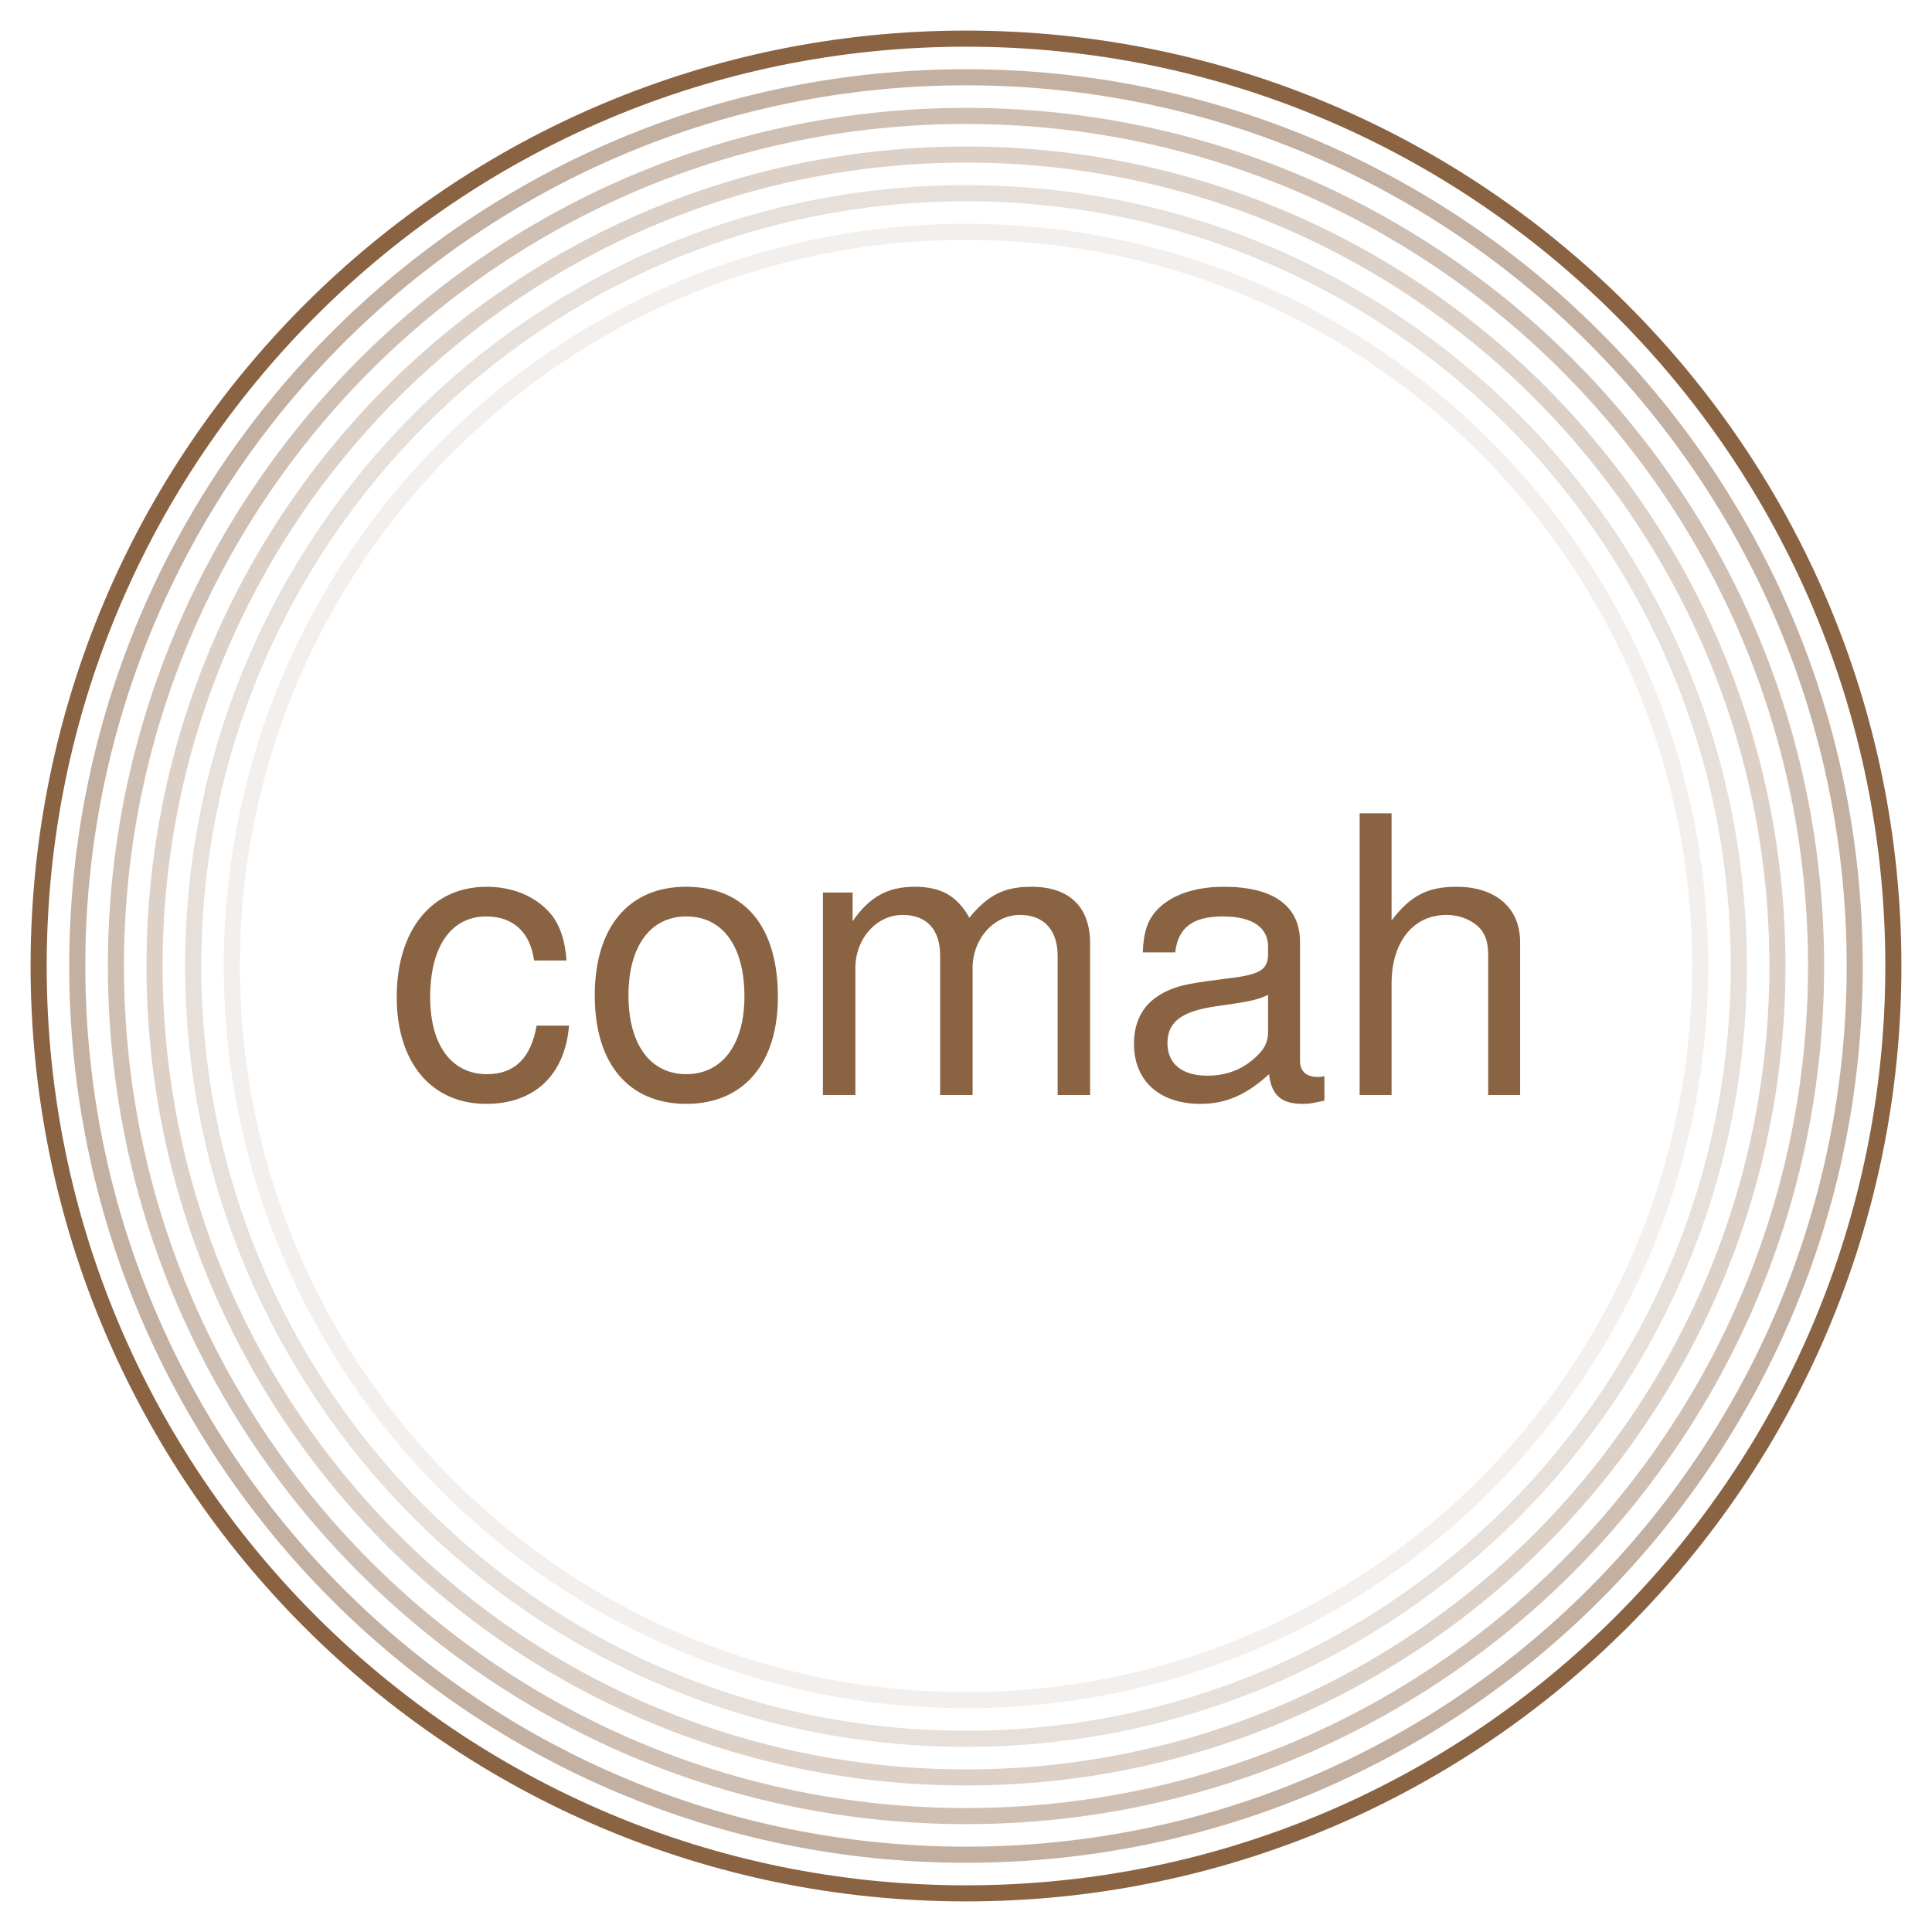
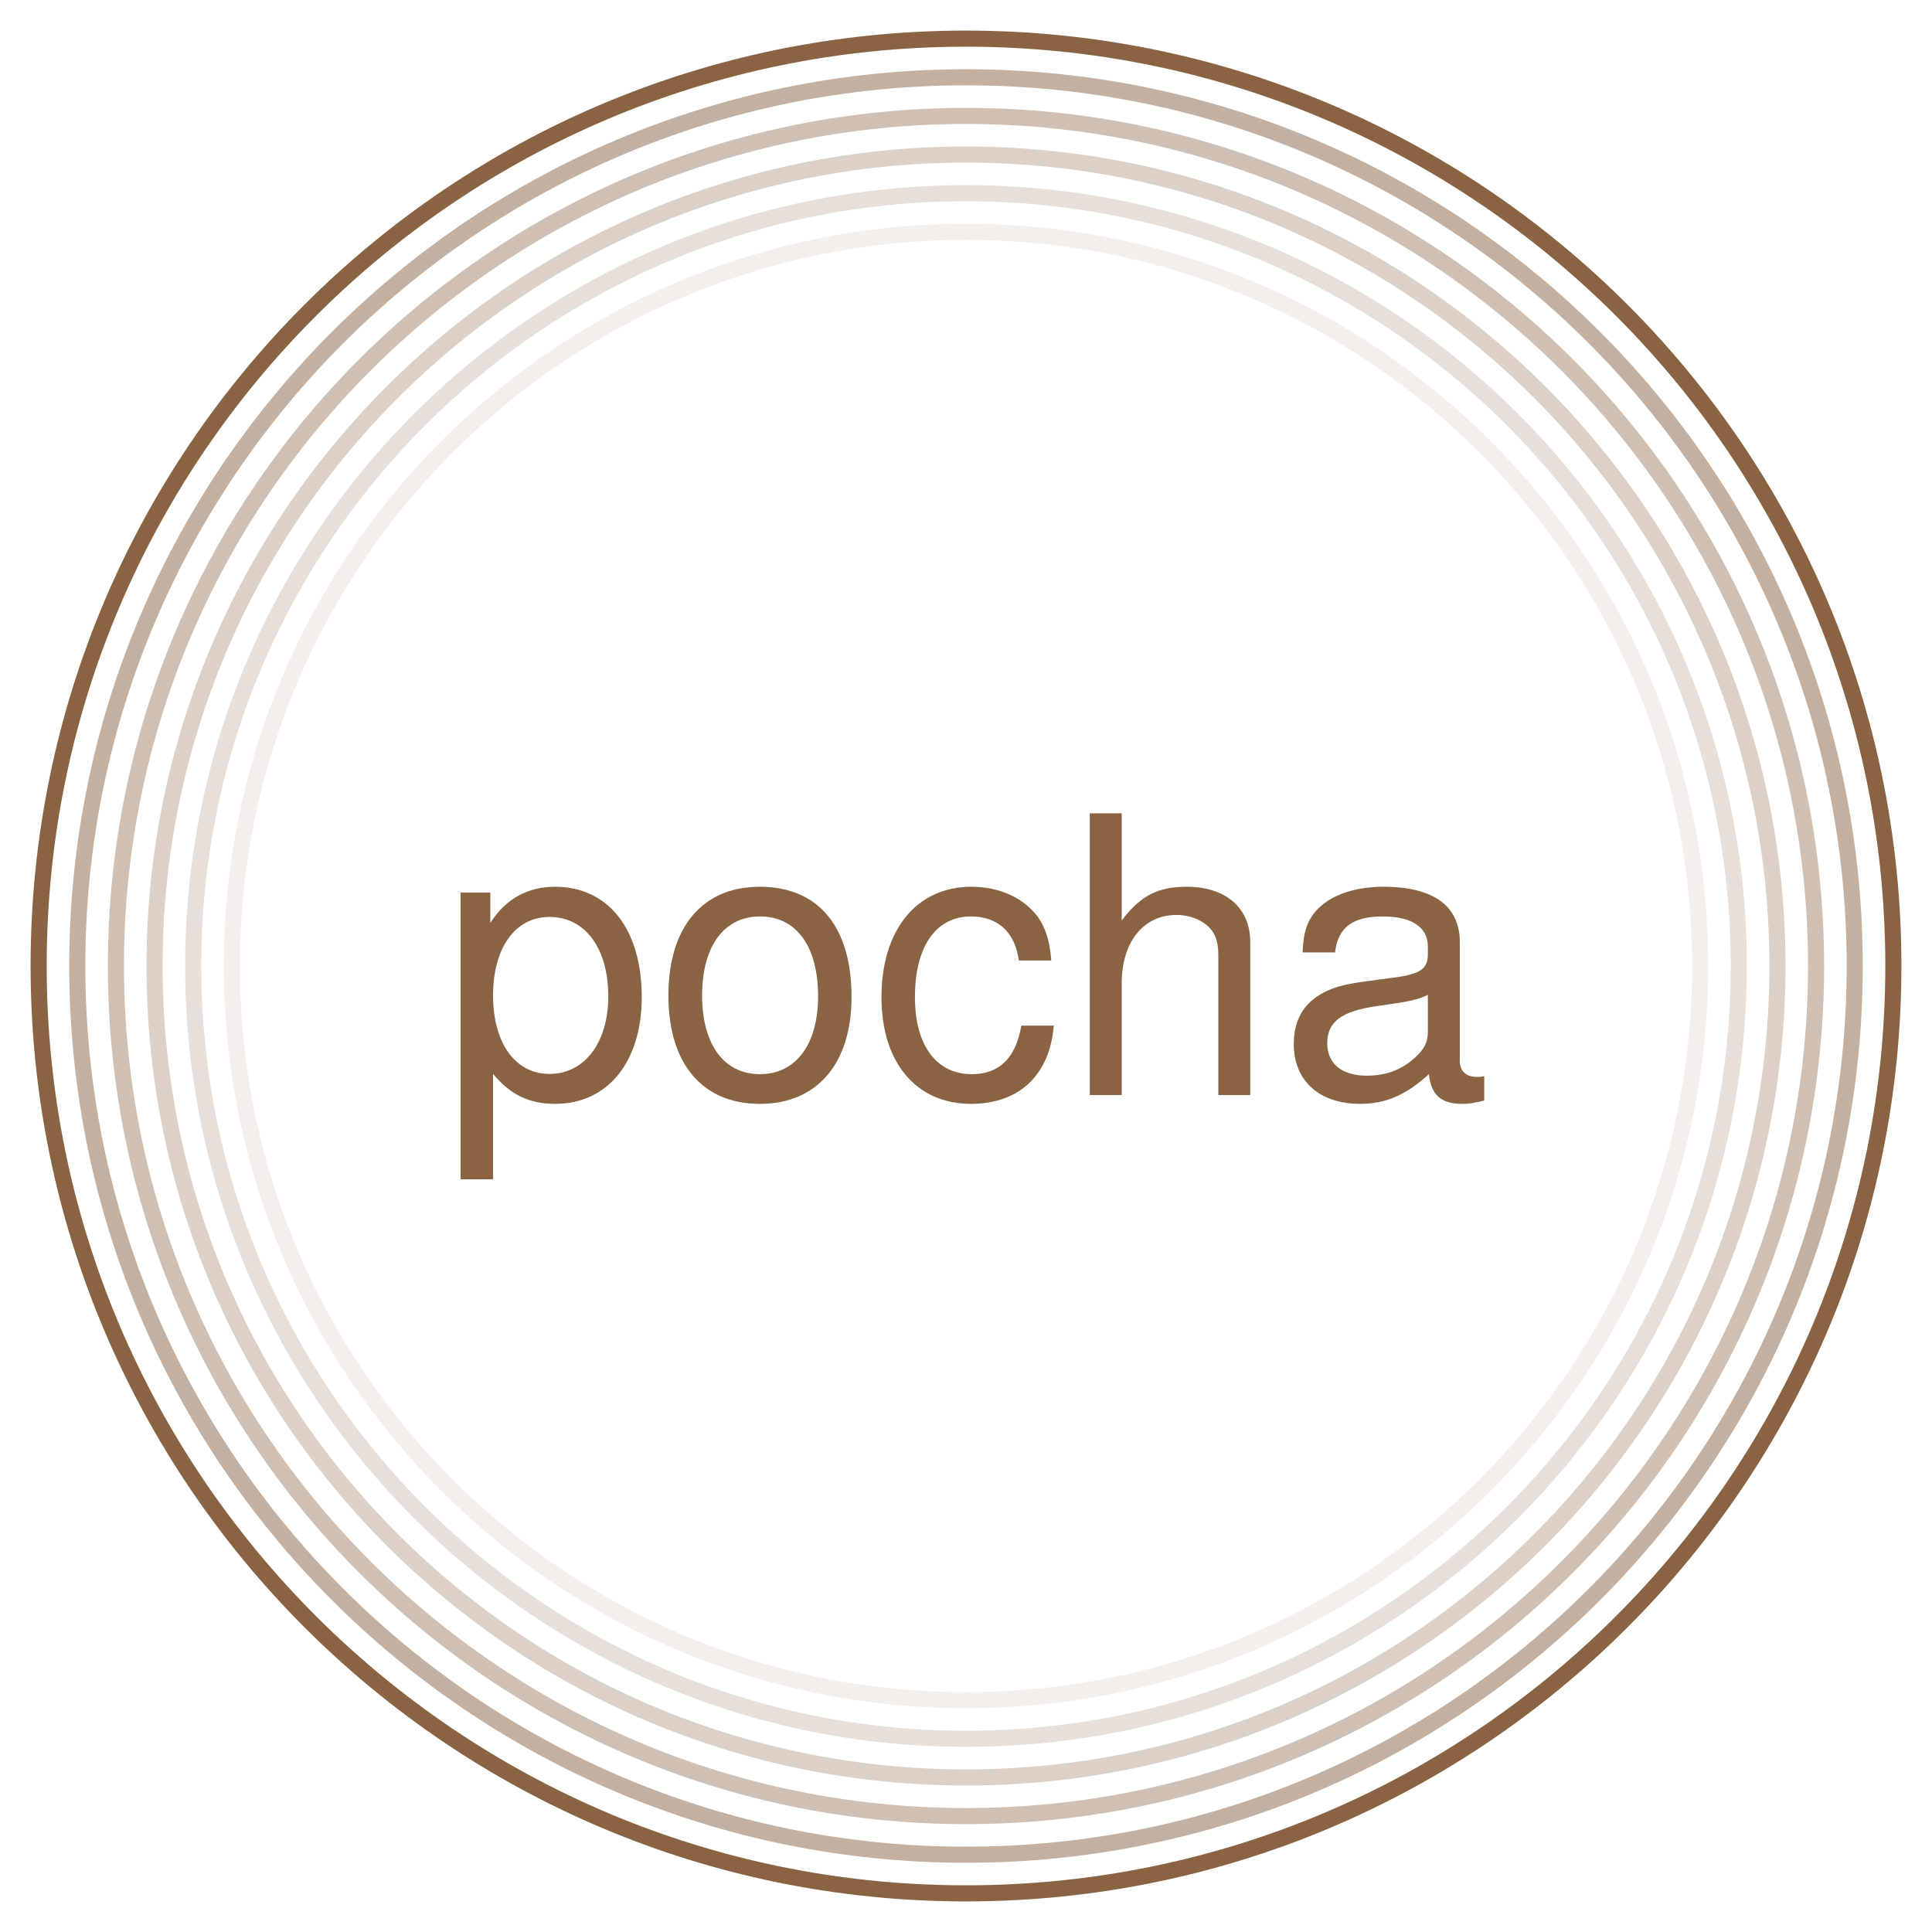
<svg xmlns="http://www.w3.org/2000/svg" width="120" height="120">
  <defs>
    <style type="text/css">
    text {
      font: 24px/1.6 "Helvetica Neue", Helvetica, Arial, sans-serif;
      font-weight: lighter;
    }
    </style>
    <clipPath id="clip">
      <circle cx="50%" cy="50%" r="48%" />
    </clipPath>
  </defs>
  <g stroke="#8a6343" fill="transparent">
    <circle cx="50%" cy="50%" r="48%" id="circle1" />
    <circle cx="50%" cy="50%" r="46%" id="circle2" clip-path="url(#clip)" stroke-opacity="50%" />
    <circle cx="50%" cy="50%" r="44%" id="circle3" clip-path="url(#clip)" stroke-opacity="40%" />
    <circle cx="50%" cy="50%" r="42%" id="circle3" clip-path="url(#clip)" stroke-opacity="30%" />
    <circle cx="50%" cy="50%" r="40%" id="circle3" clip-path="url(#clip)" stroke-opacity="20%" />
    <circle cx="50%" cy="50%" r="38%" id="circle3" clip-path="url(#clip)" stroke-opacity="10%" />
  </g>
  <g>
-     <text text-anchor="middle" style="dominant-baseline: middle;" font-family="'Helvetica Neueu'" x="50%" y="50%" fill="#8a6343">comah</text>
+     <text text-anchor="middle" style="dominant-baseline: middle;" font-family="'Helvetica Neueu'" x="50%" y="50%" fill="#8a6343">pocha</text>
  </g>
</svg>
